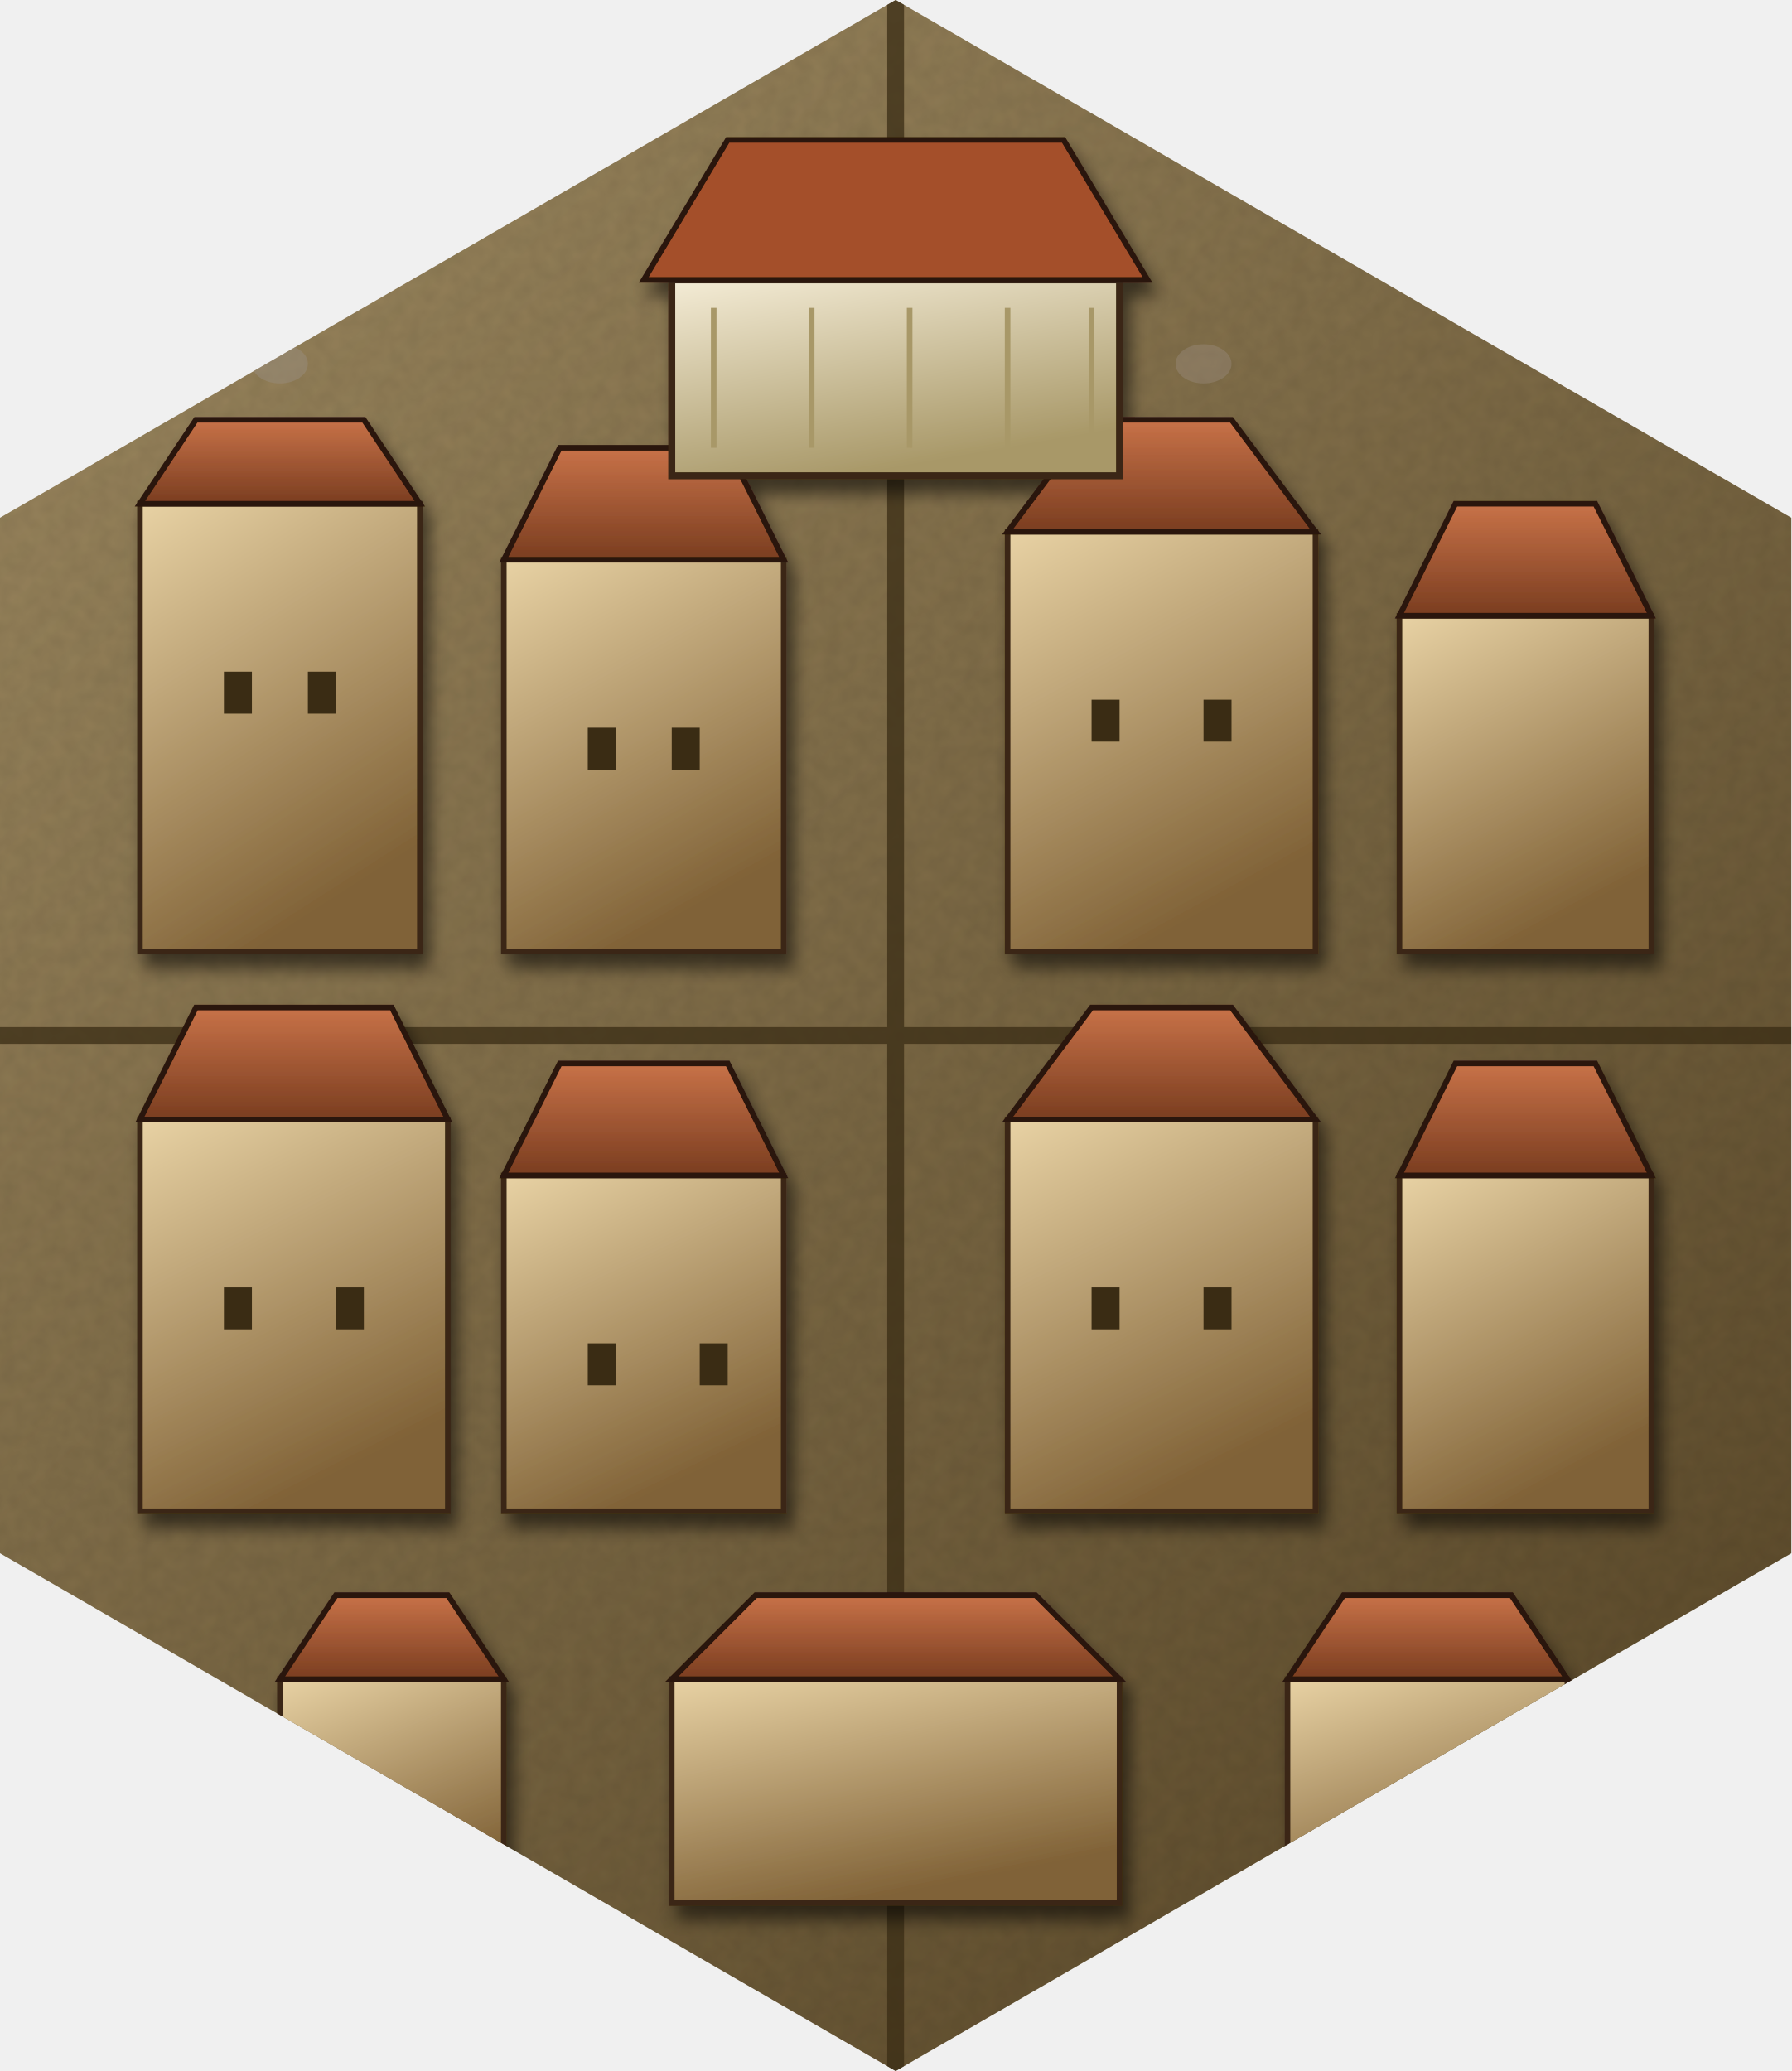
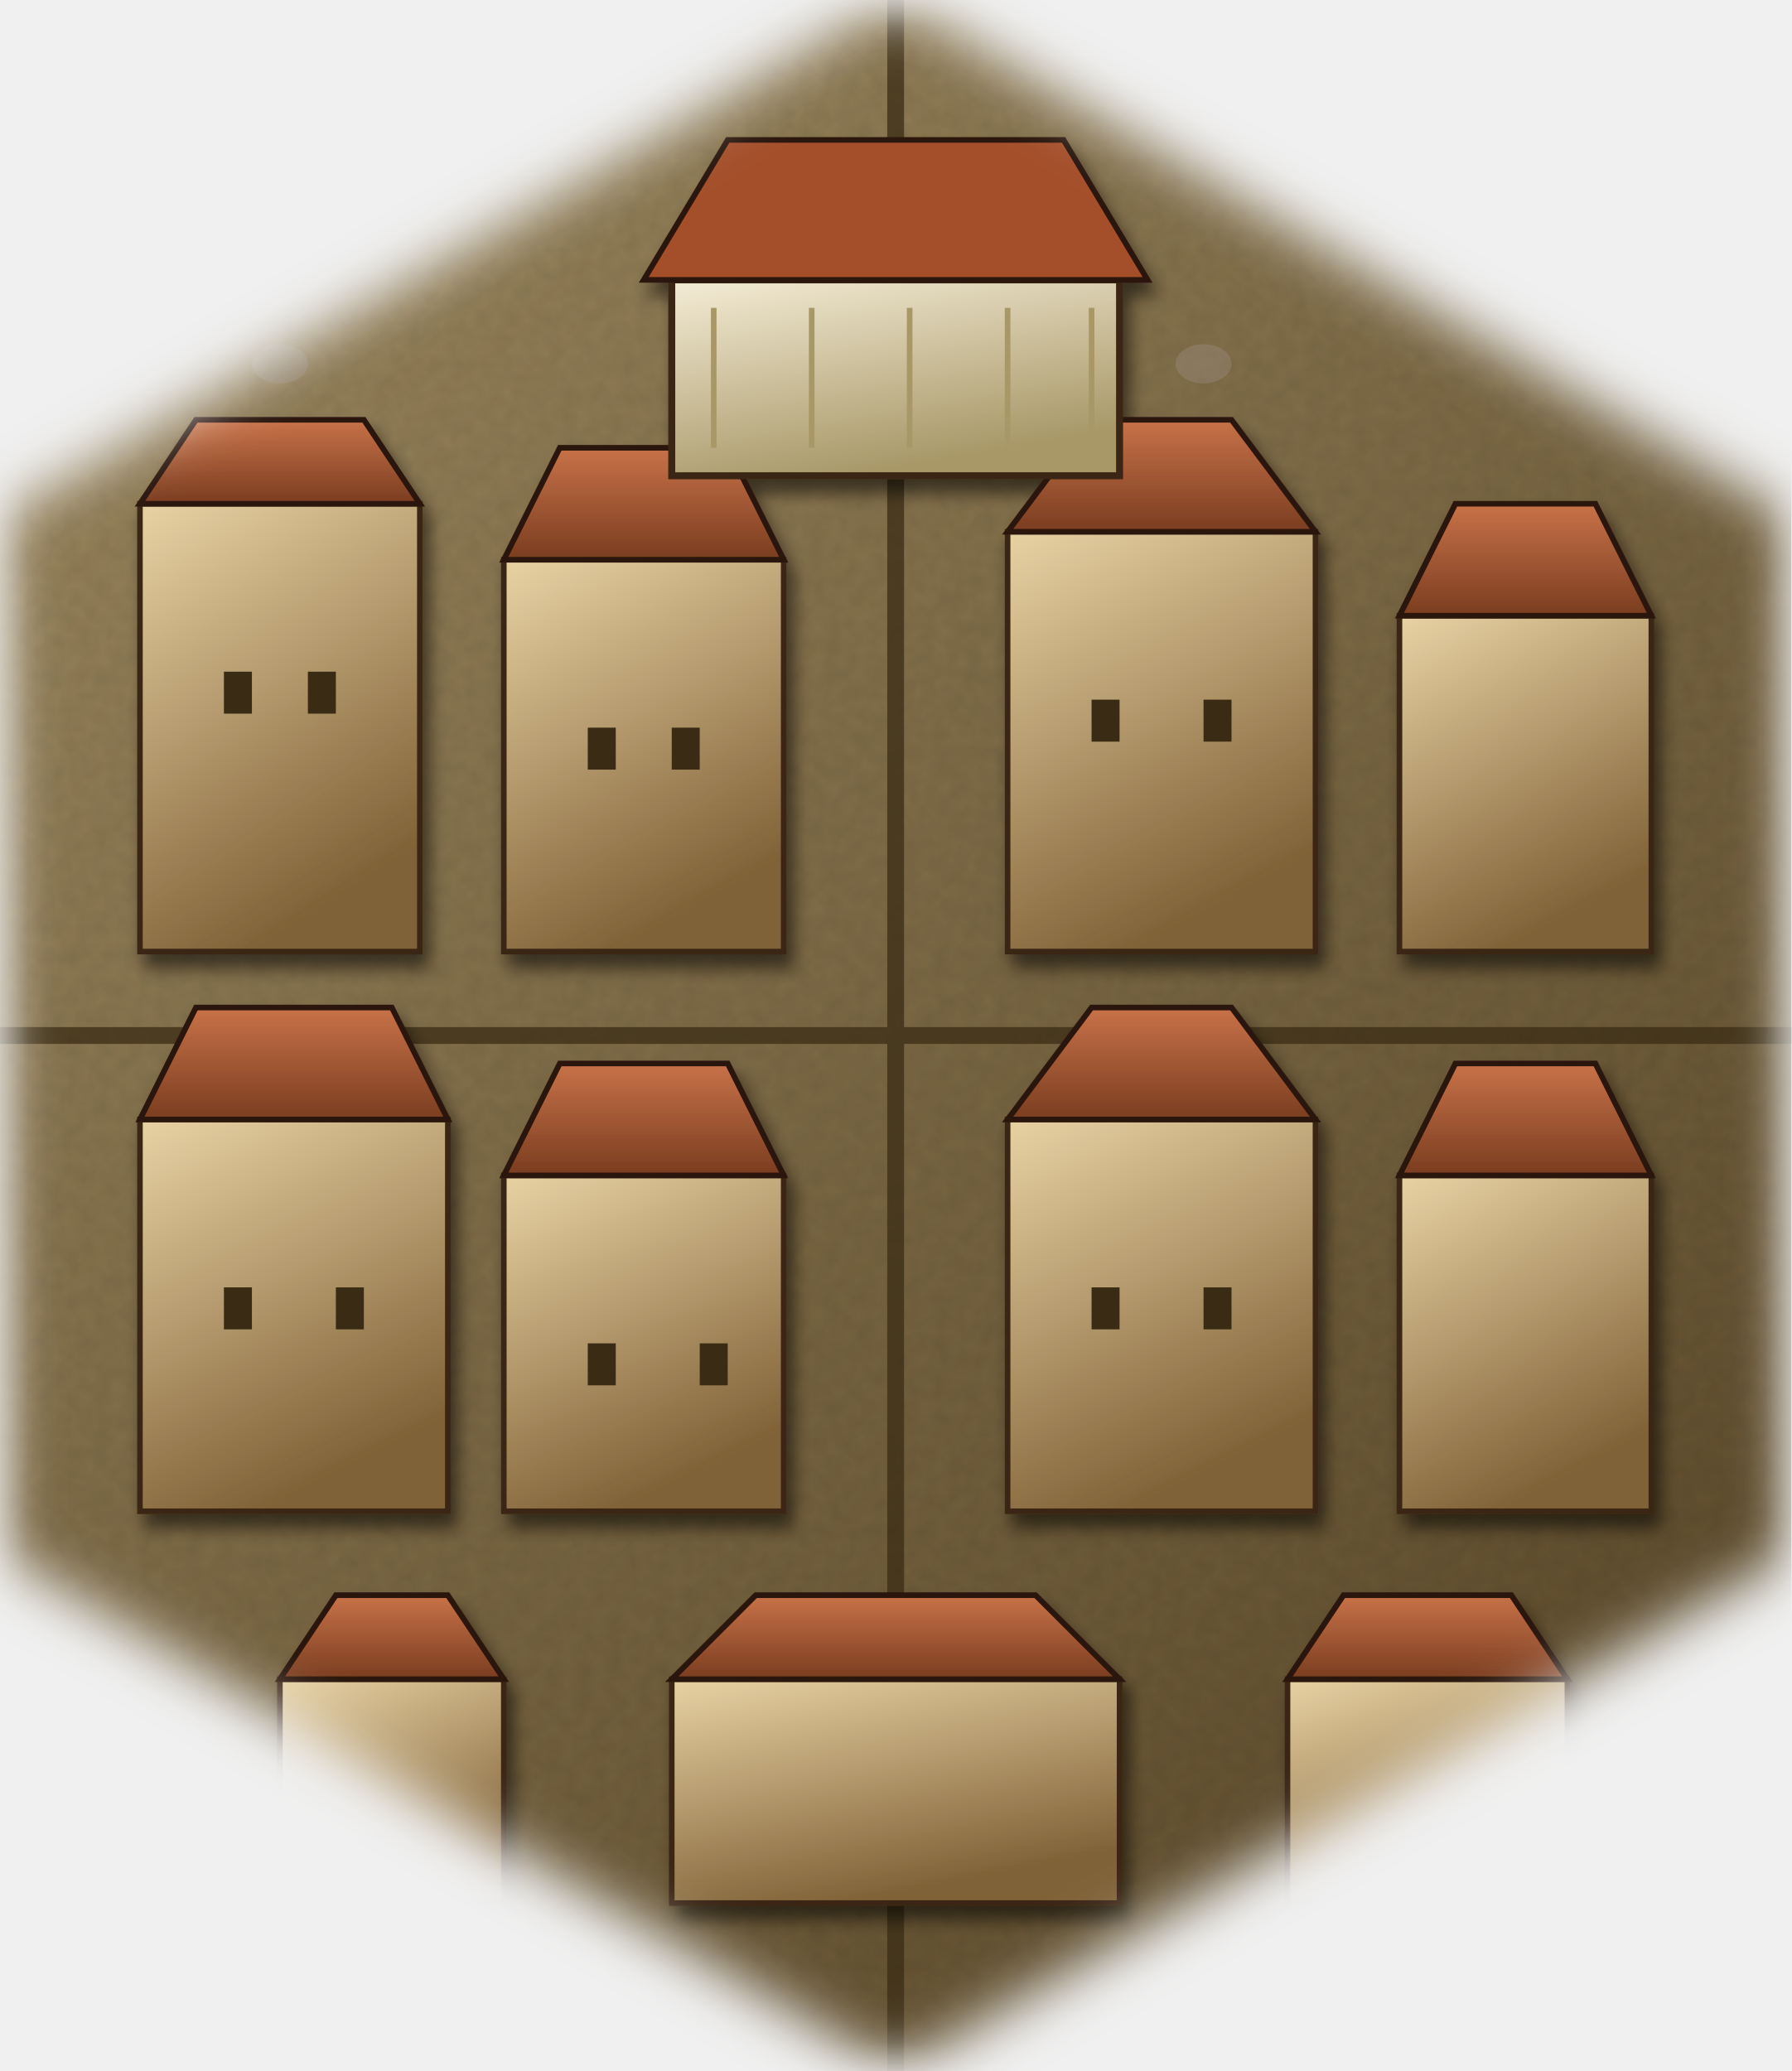
<svg xmlns="http://www.w3.org/2000/svg" viewBox="0 0 128 148" preserveAspectRatio="xMidYMid meet">
  <defs>
    <clipPath id="hex">
      <polygon points="64,0 128,37 128,111 64,148 0,111 0,37" />
    </clipPath>
+     <mask id="softhex">
+       <polygon points="64,0 128,37 128,111 64,148 0,111 0,37" fill="white" filter="url(#hexblur)" />
+     </mask>
+     <filter id="hexblur" x="-10%" y="-10%" width="120%" height="120%">
+       <feGaussianBlur stdDeviation="2" />
+     </filter>
    <linearGradient id="lg-base" x1="0" y1="0" x2="0.8" y2="1">
      <stop offset="0" stop-color="#a08c63" />
      <stop offset="1" stop-color="#5c4a2a" />
    </linearGradient>
    <linearGradient id="lg-wall" x1="0" y1="0" x2="0.4" y2="1">
      <stop offset="0" stop-color="#e8d2a4" />
      <stop offset="1" stop-color="#806237" />
    </linearGradient>
    <linearGradient id="lg-roof" x1="0" y1="0" x2="0" y2="1">
      <stop offset="0" stop-color="#c87248" />
      <stop offset="1" stop-color="#7a3d20" />
    </linearGradient>
    <linearGradient id="lg-marble" x1="0" y1="0" x2="0.4" y2="1">
      <stop offset="0" stop-color="#f4ecd6" />
      <stop offset="1" stop-color="#a89868" />
    </linearGradient>
    <filter id="nz" x="0" y="0" width="1" height="1">
      <feTurbulence type="fractalNoise" baseFrequency="0.9" numOctaves="2" seed="87" />
      <feColorMatrix values="0 0 0 0 0  0 0 0 0 0  0 0 0 0 0  0 0 0 0.22 0" />
      <feComposite in2="SourceGraphic" operator="in" />
    </filter>
    <filter id="ds" x="-30%" y="-30%" width="160%" height="160%">
      <feGaussianBlur in="SourceAlpha" stdDeviation="0.6" />
      <feOffset dx="0.5" dy="1" />
      <feComponentTransfer>
        <feFuncA type="linear" slope="0.55" />
      </feComponentTransfer>
      <feMerge>
        <feMergeNode />
        <feMergeNode in="SourceGraphic" />
      </feMerge>
    </filter>
  </defs>
-   <g clip-path="url(#hex)">
+   <g mask="url(#softhex)">
    <rect x="0" y="0" width="128" height="148" fill="url(#lg-base)" />
    <rect x="0" y="0" width="128" height="148" fill="#3a2c14" filter="url(#nz)" opacity="0.4" />
    <g stroke="#3a2c14" stroke-width="1.2" opacity="0.75">
      <line x1="0" y1="74" x2="128" y2="74" />
      <line x1="64" y1="0" x2="64" y2="148" />
    </g>
    <g filter="url(#ds)">
      <rect x="10" y="36" width="20" height="32" fill="url(#lg-wall)" stroke="#3a2814" stroke-width="0.4" />
      <polygon points="10,36 30,36 26,30 14,30" fill="url(#lg-roof)" stroke="#2a1408" stroke-width="0.4" />
      <rect x="36" y="40" width="20" height="28" fill="url(#lg-wall)" stroke="#3a2814" stroke-width="0.4" />
      <polygon points="36,40 56,40 52,32 40,32" fill="url(#lg-roof)" stroke="#2a1408" stroke-width="0.4" />
      <rect x="72" y="38" width="22" height="30" fill="url(#lg-wall)" stroke="#3a2814" stroke-width="0.4" />
      <polygon points="72,38 94,38 88,30 78,30" fill="url(#lg-roof)" stroke="#2a1408" stroke-width="0.4" />
      <rect x="100" y="44" width="18" height="24" fill="url(#lg-wall)" stroke="#3a2814" stroke-width="0.4" />
      <polygon points="100,44 118,44 114,36 104,36" fill="url(#lg-roof)" stroke="#2a1408" stroke-width="0.4" />
      <rect x="48" y="20" width="32" height="14" fill="url(#lg-marble)" stroke="#3a2814" stroke-width="0.5" />
      <polygon points="46,20 82,20 76,10 52,10" fill="#a4502c" stroke="#2a1408" stroke-width="0.4" />
      <g stroke="#a89868" stroke-width="0.4">
        <line x1="51" y1="22" x2="51" y2="32" />
        <line x1="58" y1="22" x2="58" y2="32" />
        <line x1="65" y1="22" x2="65" y2="32" />
        <line x1="72" y1="22" x2="72" y2="32" />
        <line x1="78" y1="22" x2="78" y2="32" />
      </g>
      <rect x="10" y="80" width="22" height="28" fill="url(#lg-wall)" stroke="#3a2814" stroke-width="0.4" />
      <polygon points="10,80 32,80 28,72 14,72" fill="url(#lg-roof)" stroke="#2a1408" stroke-width="0.4" />
      <rect x="36" y="84" width="20" height="24" fill="url(#lg-wall)" stroke="#3a2814" stroke-width="0.4" />
      <polygon points="36,84 56,84 52,76 40,76" fill="url(#lg-roof)" stroke="#2a1408" stroke-width="0.4" />
      <rect x="72" y="80" width="22" height="28" fill="url(#lg-wall)" stroke="#3a2814" stroke-width="0.4" />
      <polygon points="72,80 94,80 88,72 78,72" fill="url(#lg-roof)" stroke="#2a1408" stroke-width="0.4" />
      <rect x="100" y="84" width="18" height="24" fill="url(#lg-wall)" stroke="#3a2814" stroke-width="0.4" />
      <polygon points="100,84 118,84 114,76 104,76" fill="url(#lg-roof)" stroke="#2a1408" stroke-width="0.4" />
      <rect x="20" y="120" width="16" height="16" fill="url(#lg-wall)" stroke="#3a2814" stroke-width="0.4" />
      <polygon points="20,120 36,120 32,114 24,114" fill="url(#lg-roof)" stroke="#2a1408" stroke-width="0.4" />
      <rect x="48" y="120" width="32" height="16" fill="url(#lg-wall)" stroke="#3a2814" stroke-width="0.4" />
      <polygon points="48,120 80,120 74,114 54,114" fill="url(#lg-roof)" stroke="#2a1408" stroke-width="0.4" />
      <rect x="92" y="120" width="20" height="16" fill="url(#lg-wall)" stroke="#3a2814" stroke-width="0.4" />
      <polygon points="92,120 112,120 108,114 96,114" fill="url(#lg-roof)" stroke="#2a1408" stroke-width="0.4" />
    </g>
    <g fill="#3a2c14">
      <rect x="16" y="48" width="2" height="3" />
      <rect x="22" y="48" width="2" height="3" />
      <rect x="42" y="52" width="2" height="3" />
      <rect x="48" y="52" width="2" height="3" />
      <rect x="78" y="50" width="2" height="3" />
      <rect x="86" y="50" width="2" height="3" />
      <rect x="16" y="92" width="2" height="3" />
      <rect x="24" y="92" width="2" height="3" />
      <rect x="42" y="96" width="2" height="3" />
      <rect x="50" y="96" width="2" height="3" />
      <rect x="78" y="92" width="2" height="3" />
      <rect x="86" y="92" width="2" height="3" />
    </g>
    <ellipse cx="20" cy="26" rx="2" ry="1.4" fill="#9a8d80" opacity="0.45" />
    <ellipse cx="86" cy="26" rx="2" ry="1.4" fill="#9a8d80" opacity="0.4" />
  </g>
</svg>
